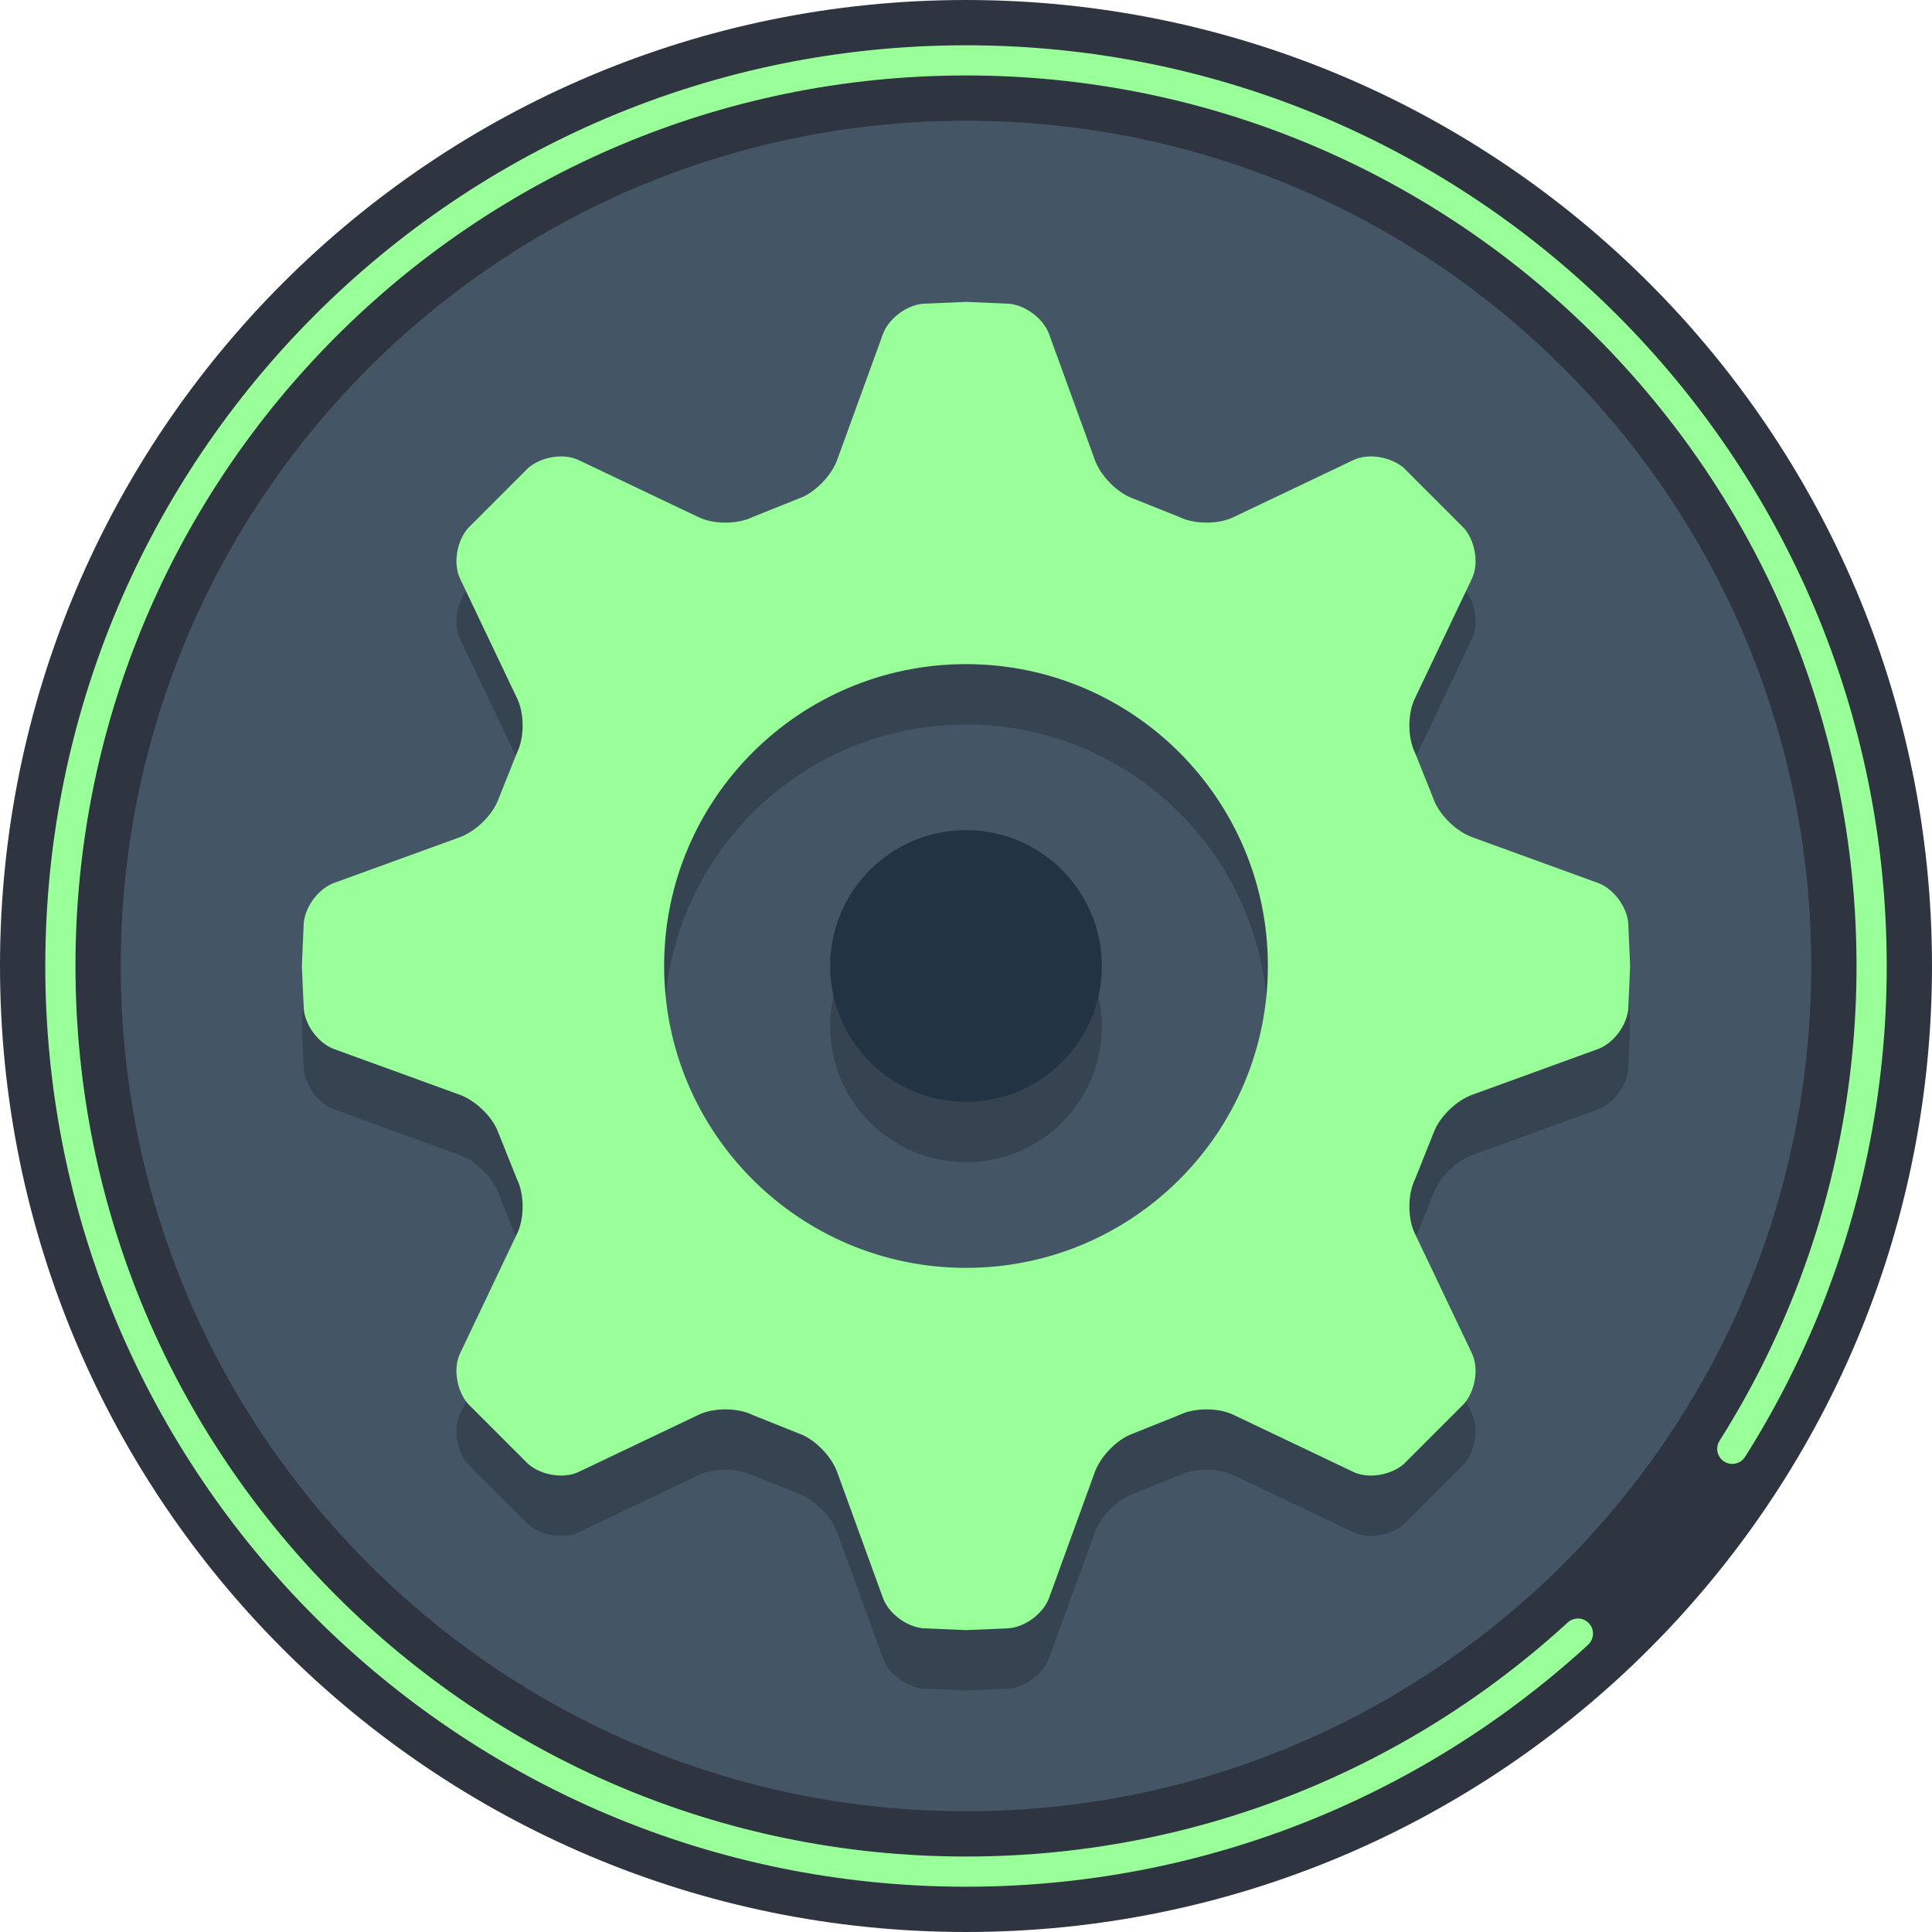
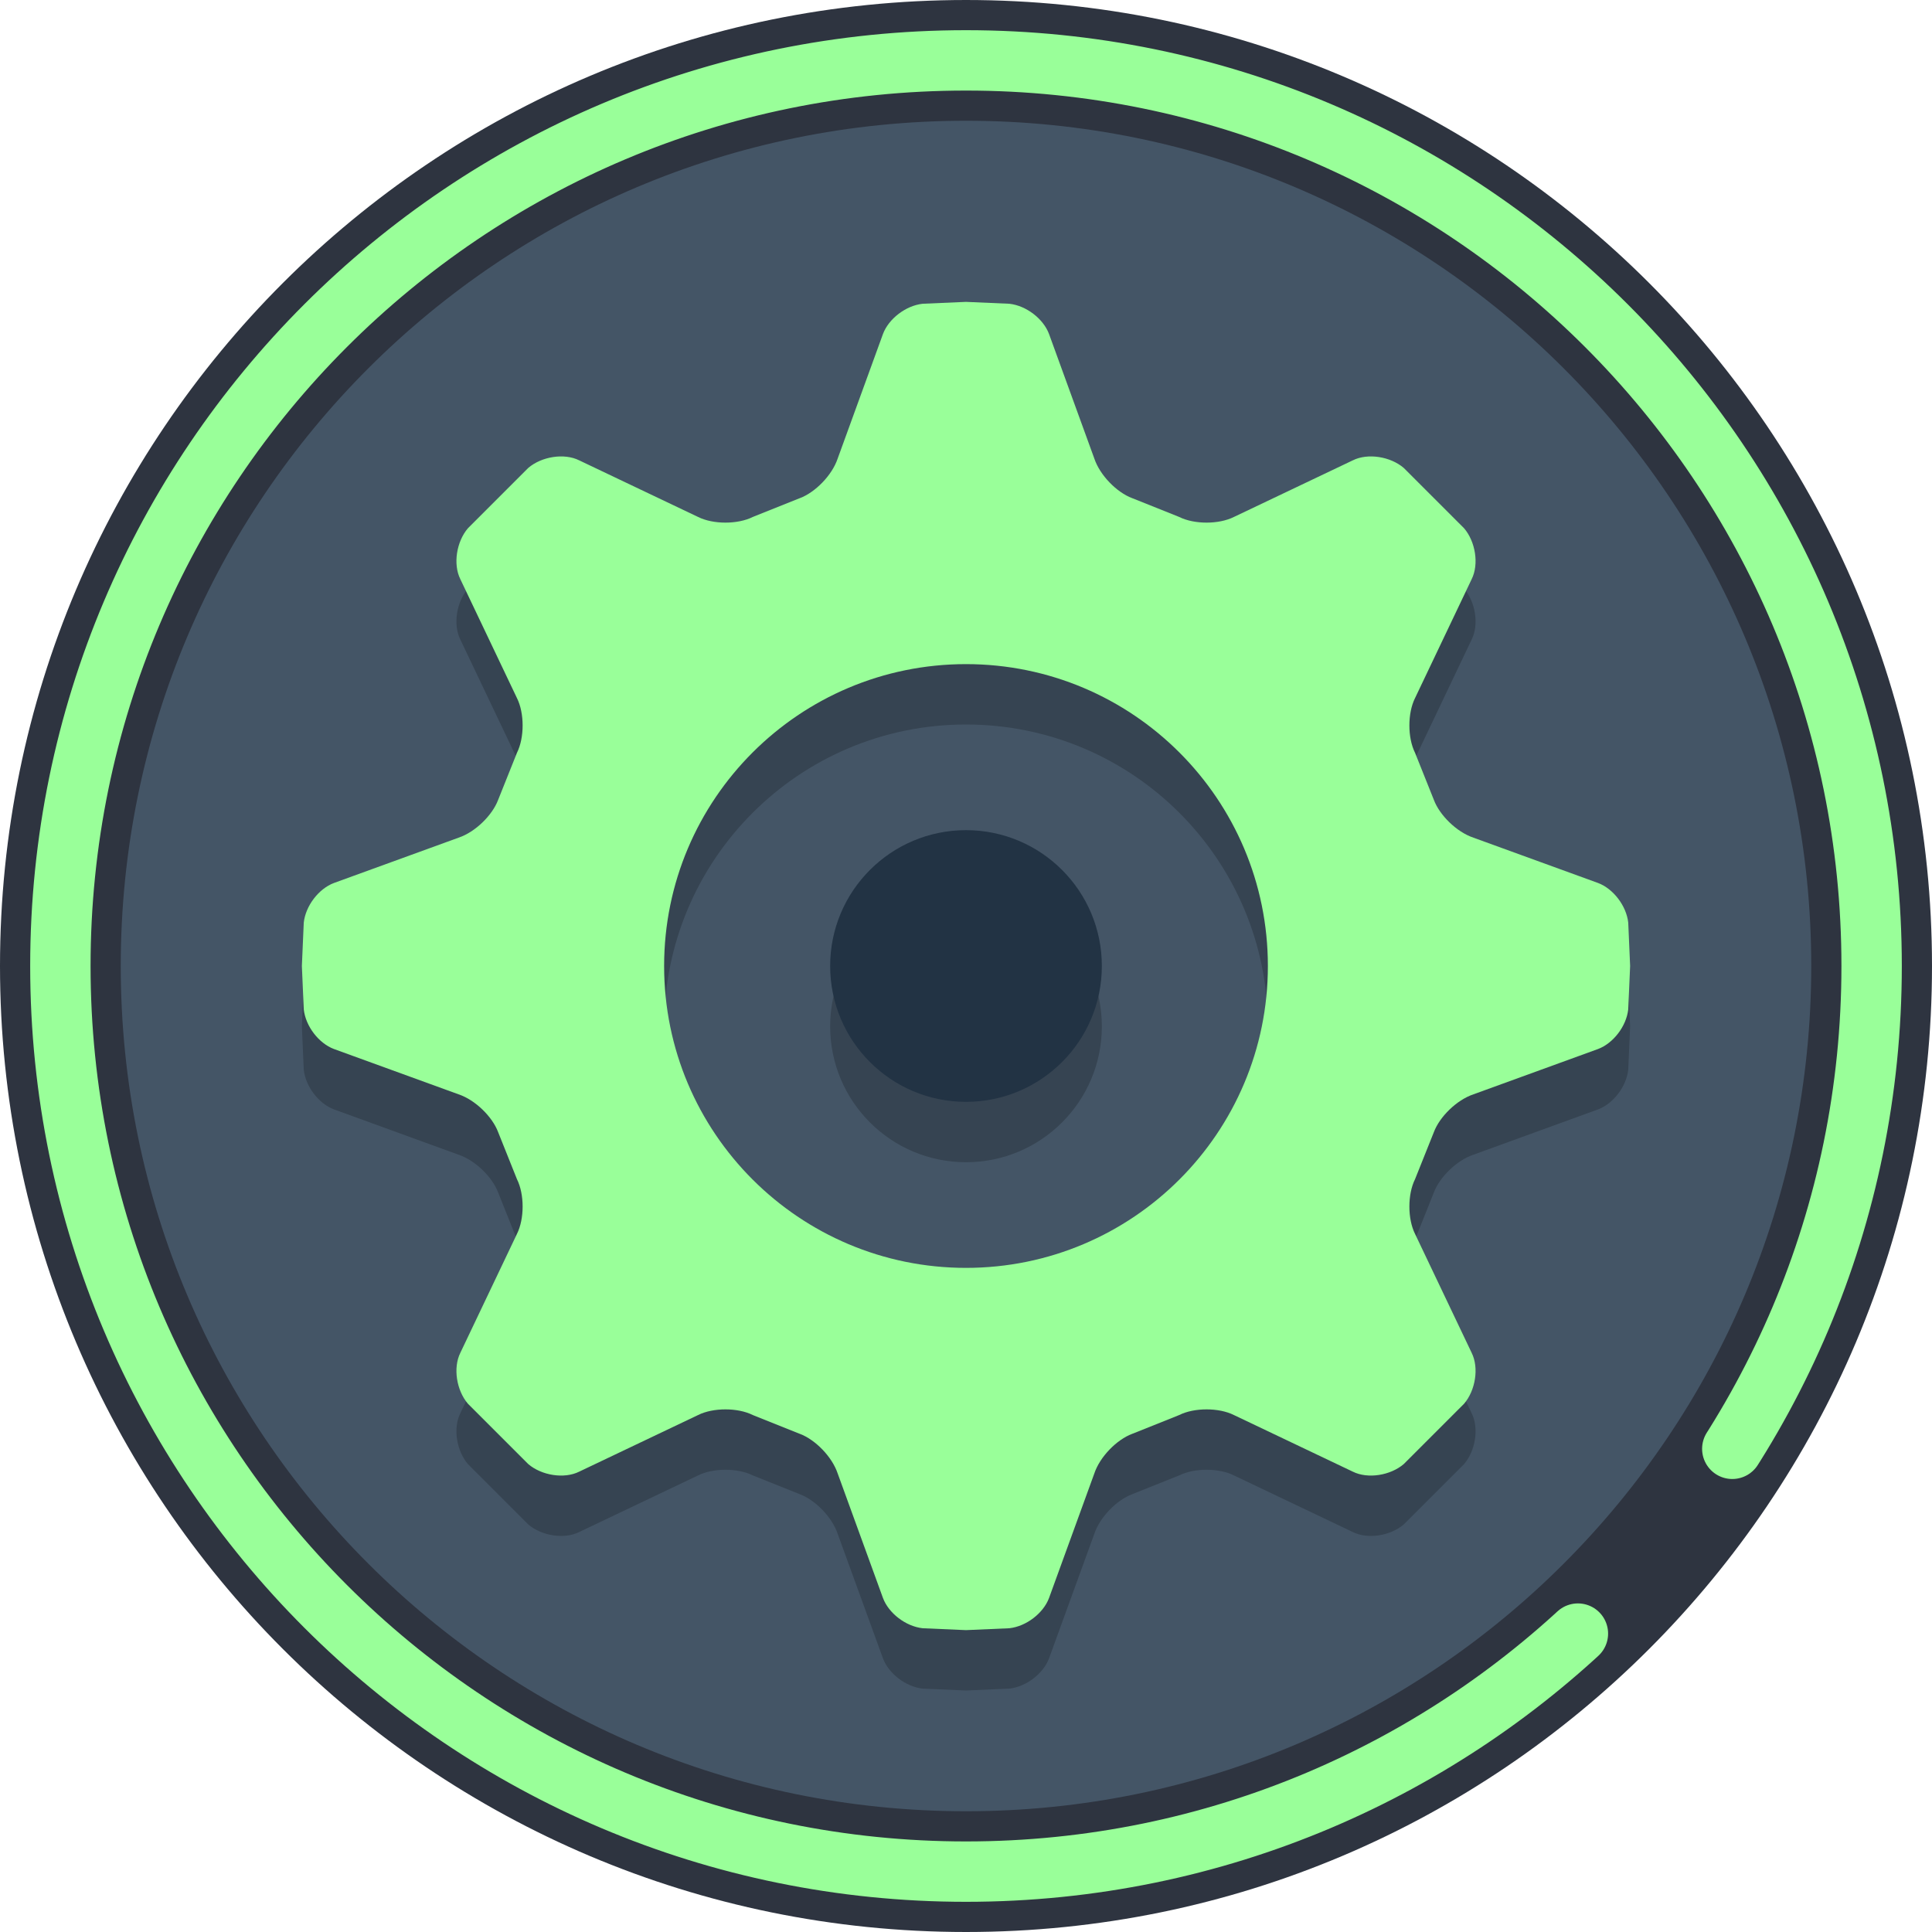
<svg xmlns="http://www.w3.org/2000/svg" xmlns:xlink="http://www.w3.org/1999/xlink" width="1024" height="1024" viewBox="0 0 1024 1024">
  <circle id="background" fill="#445566" cx="512" cy="512" r="480" stroke="#2e3440" stroke-width="64" />
-   <path fill="none" stroke="#99FF99" stroke-width="16" stroke-linecap="round" stroke-dasharray="2048, 128" stroke-dashoffset="1024" d="M 512 32 a 480 480 0 0 1 0 960 a 480 480 0 0 1 0 -960" />
+   <path fill="none" stroke="#99FF99" stroke-width="32" stroke-linecap="round" stroke-dasharray="2048, 128" stroke-dashoffset="1024" d="M 512 32 a 480 480 0 0 1 0 960 a 480 480 0 0 1 0 -960" />
  <g id="simbol">
    <defs>
      <path id="gear" d="M512 672a160 160 0 1 1 0-320 160 160 0 0 1 0 320zm351-183c-1-9-8-18-16-21l-66-24c-9-3-18-12-21-20l-10-25c-4-8-4-21 0-29l30-63c4-8 2-20-4-27l-32-32c-7-6-19-8-27-4l-63 30c-8 4-21 4-29 0l-25-10c-8-3-17-12-20-21l-24-66c-3-8-12-15-21-16l-23-1-23 1c-9 1-18 8-21 16l-24 66c-3 9-12 18-20 21l-25 10c-8 4-21 4-29 0l-63-30c-8-4-20-2-27 4l-32 32c-6 7-8 19-4 27l30 63c4 8 4 21 0 29l-10 25c-3 8-12 17-21 20l-66 24c-8 3-15 12-16 21l-1 23 1 23c1 9 8 18 16 21l66 24c9 3 18 12 21 20l10 25c4 8 4 21 0 29l-30 63c-4 8-2 20 4 27l32 32c7 6 19 8 27 4l63-30c8-4 21-4 29 0l25 10c8 3 17 12 20 21l24 66c3 8 12 15 21 16l23 1 23-1c9-1 18-8 21-16l24-66c3-9 12-18 20-21l25-10c8-4 21-4 29 0l63 30c8 4 20 2 27-4l32-32c6-7 8-19 4-27l-30-63c-4-8-4-21 0-29l10-25c3-8 12-17 21-20l66-24c8-3 15-12 16-21l1-23-1-23z" />
      <path id="ball" d="M440 512a72 72 0 1 0 144 0 72 72 0 0 0-144 0" />
    </defs>
    <use xlink:href="#gear" opacity="0.2" y="32" />
    <use xlink:href="#gear" fill="#99FF99" />
    <use xlink:href="#ball" opacity="0.2" y="32" />
    <use xlink:href="#ball" fill="#223344" />
  </g>
</svg>
